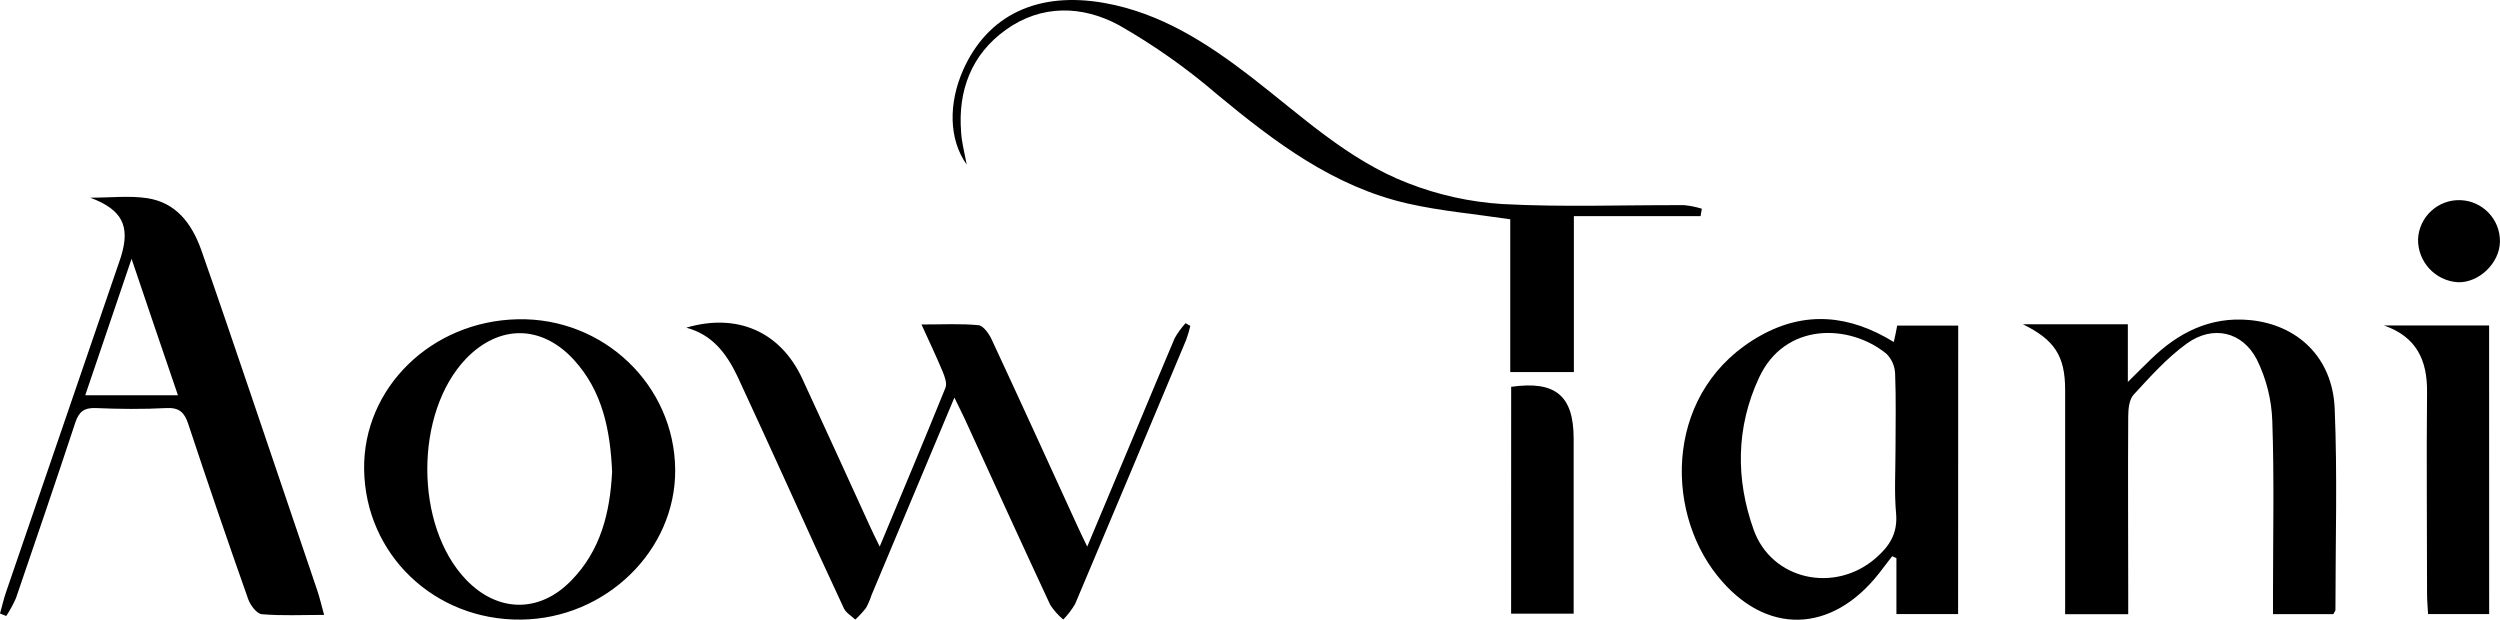
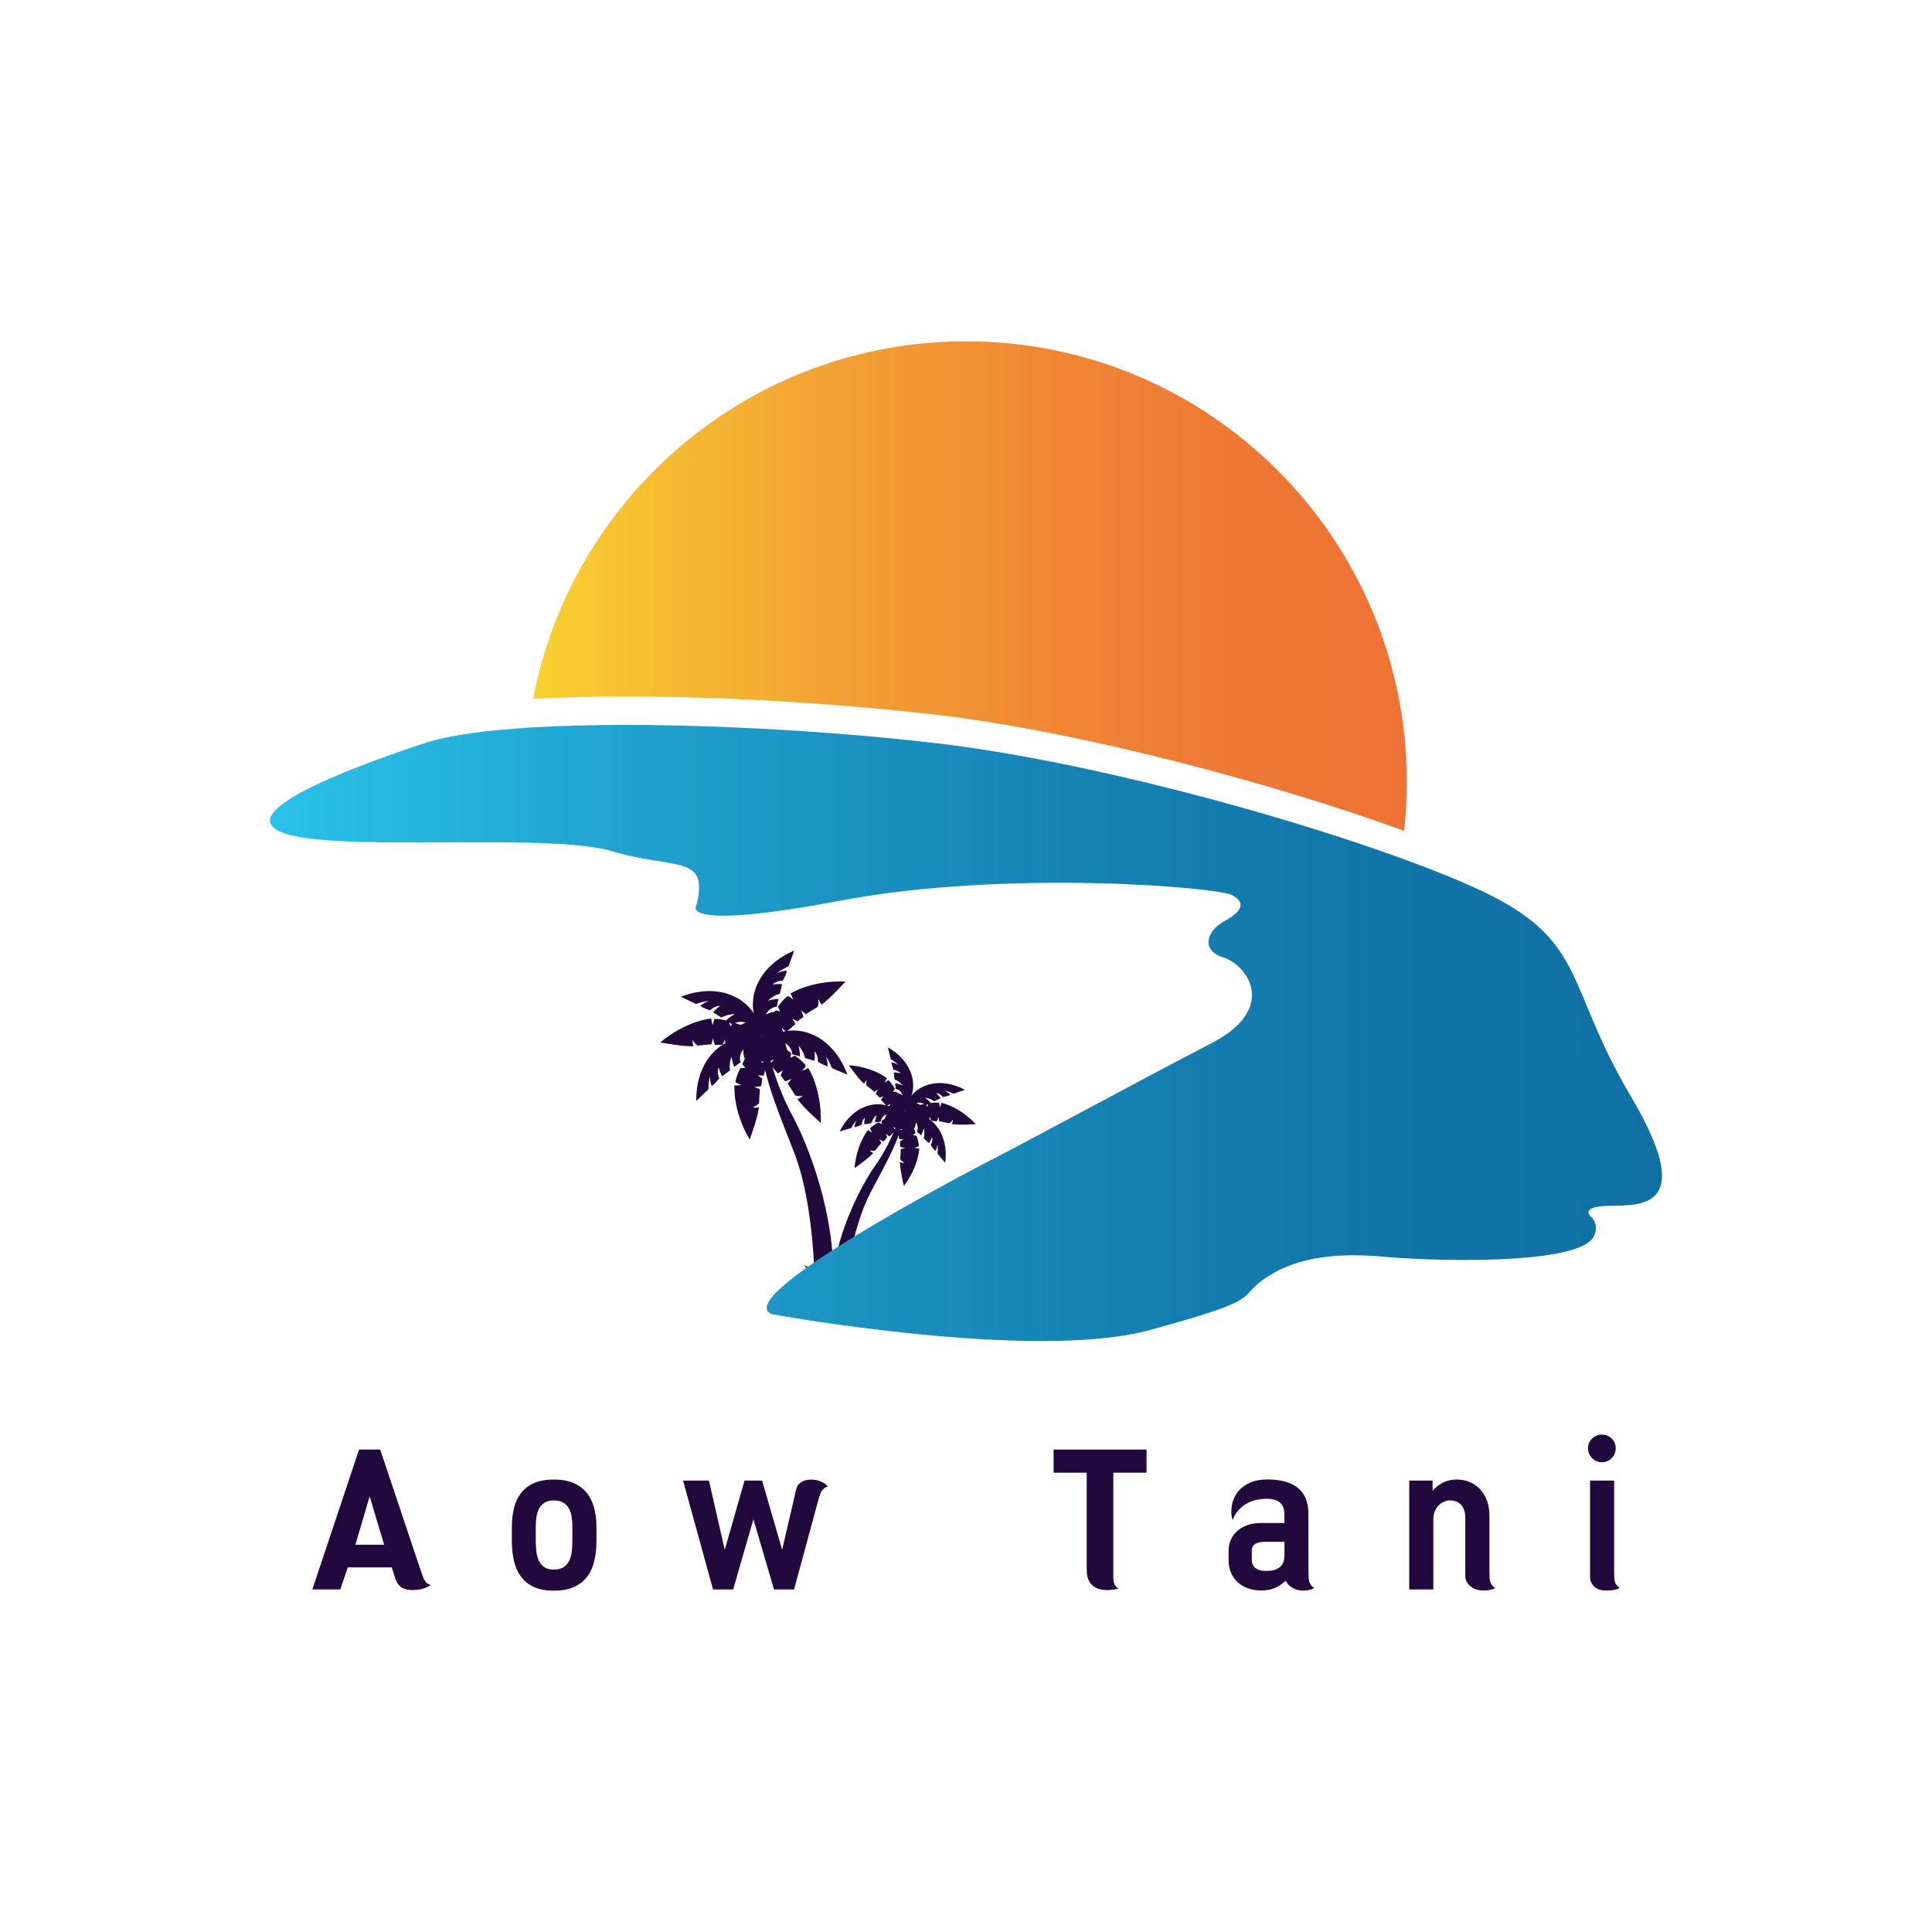
- <svg xmlns="http://www.w3.org/2000/svg" viewBox="0 0 463.65 114.94">
-   <g id="Layer_2" data-name="Layer 2">
-     <g id="Layer_1-2" data-name="Layer 1">
-       <path d="M177,73.74c-5.3,12.64-10.35,24.65-15.38,36.66a13.05,13.05,0,0,1-1,2.33,18.49,18.49,0,0,1-2,2.18c-.72-.69-1.71-1.24-2.11-2.08-3.53-7.54-7-15.13-10.42-22.71-3.11-6.8-6.2-13.62-9.36-20.4-2-4.15-4.6-7.65-9.45-8.95,9.43-2.78,17.45.74,21.49,9.41,4.22,9.09,8.35,18.21,12.52,27.32.5,1.08,1,2.14,1.86,3.87,4.26-10.21,8.29-19.8,12.19-29.44.33-.81-.12-2.08-.51-3-1.14-2.75-2.43-5.44-3.93-8.75,3.89,0,7.25-.19,10.56.13.91.08,1.95,1.57,2.45,2.64,5.35,11.49,10.6,23,15.88,34.54.49,1.08,1,2.14,1.85,3.88,3.25-7.73,6.24-14.86,9.23-22,2.34-5.57,4.64-11.14,7-16.68a16.07,16.07,0,0,1,2-2.75l.89.5A23.53,23.53,0,0,1,220,63Q209.75,87.5,199.4,112a14.66,14.66,0,0,1-2.21,2.9,12.72,12.72,0,0,1-2.41-2.71c-5.35-11.49-10.6-23-15.88-34.55C178.4,76.57,177.85,75.5,177,73.74Z" />
-       <path d="M363.15,113.89H351.71V103.5l-.79-.34c-.81,1.06-1.61,2.12-2.43,3.16-8.8,11.23-21.11,11.59-30,.44-10-12.48-9.6-34.75,8.09-44.56,8.23-4.57,16.44-3.82,24.64,1.23.16-.69.26-1.12.34-1.54s.18-.92.29-1.5h11.32ZM351.54,83.44c0-4.71.12-9.42-.07-14.12a5.52,5.52,0,0,0-1.6-3.7C343,60,331,59.72,326.23,70.05c-4.29,9.2-4.34,18.83-1,28.19s15.08,11.9,22.7,5.22c2.49-2.18,4-4.51,3.73-8.08C351.29,91.42,351.54,87.42,351.54,83.44Z" />
-       <path d="M432.73,113.9H421.55V110c0-10.64.24-21.29-.13-31.91a27.81,27.81,0,0,0-2.85-11.38c-2.67-5.23-8.2-6.47-13-3-3.67,2.65-6.77,6.13-9.87,9.49-.83.9-1,2.68-1,4.06-.07,10.88,0,21.77,0,32.65v4H383V110q0-18.86,0-37.72C383,66,381,63,375.17,60.14h19.46v10.7c1.81-1.78,3-3,4.27-4.21,5.08-4.95,11-7.94,18.26-7.28,9,.83,15.44,7,15.83,16.41.52,12.43.14,24.89.14,37.34C433.13,113.31,432.93,113.51,432.73,113.9Z" />
-       <path d="M0,113.78c.37-1.31.67-2.64,1.11-3.93Q11.42,79.73,21.75,49.62c.23-.69.49-1.36.7-2.06,1.72-5.63.27-8.65-5.71-10.9,3.91,0,7.29-.4,10.54.09,5.36.8,8.27,4.7,10,9.49,3.17,9,6.21,18,9.27,27q6.18,18.15,12.31,36.32c.45,1.34.76,2.73,1.25,4.48-4.11,0-7.85.19-11.55-.13-.94-.08-2.13-1.66-2.53-2.79Q40.31,94.94,34.91,78.62c-.71-2.14-1.66-3.06-4.06-2.94-4.34.23-8.71.19-13.06,0-2.17-.09-3.16.66-3.83,2.71-3.59,10.88-7.3,21.71-11,32.54a22.66,22.66,0,0,1-1.8,3.31ZM24.4,48c-3,8.9-5.79,17-8.59,25.3H33C30.15,65,27.41,56.89,24.4,48Z" />
-       <path d="M67.53,87C67.35,71.93,80,59.56,96,59.21s29.09,12.28,29.22,27.88c.13,15-12.86,27.64-28.56,27.82C80.56,115.1,67.72,102.81,67.53,87Zm46,.67c-.33-7.78-1.73-15.05-7.09-20.93-6-6.54-13.85-6.58-20-.23-9.59,10-9.59,31,0,41,5.84,6.1,13.6,6.23,19.47.19C111.41,102.12,113.12,95.06,113.51,87.68Z" />
-       <path d="M179.29,30.53c-3.36-4.68-3.39-11.42-.66-17.56C183.17,2.76,192.48-1.64,204.81.55,215.28,2.41,223.9,8,232.07,14.3c9.28,7.17,17.94,15.37,29,19.65a58.1,58.1,0,0,0,17.52,3.89c11.23.61,22.52.16,33.78.21a16.31,16.31,0,0,1,3.25.66c-.07.46-.15.92-.23,1.37H291.89V69h-11.8V40.67c-6.66-1-12.94-1.54-19-2.92-13.74-3.12-24.62-11.36-35.24-20.14A116.27,116.27,0,0,0,207.54,4.68c-6.78-3.68-14.41-3.89-21,.85-6.37,4.56-8.91,11.25-8.29,19C178.34,26.28,178.81,28,179.29,30.53Z" />
-       <path d="M461.64,113.89H450.31c-.07-1.3-.19-2.58-.19-3.85,0-12.44-.12-24.87,0-37.3.07-6-2-10.3-8-12.38h19.51Z" />
-       <path d="M280.26,71.74c8.21-1.17,11.57,1.62,11.59,9.56,0,10.75,0,21.49,0,32.51h-11.6Z" />
-       <path d="M463.64,44.83c-.06,4-3.95,7.68-7.85,7.51a7.89,7.89,0,0,1-7.34-8,7.6,7.6,0,0,1,15.19.48Z" />
+ <svg xmlns="http://www.w3.org/2000/svg" id="Layer_1" data-name="Layer 1" viewBox="0 0 2080 2080">
+   <defs>
+     <linearGradient id="linear-gradient" x1="9417.12" y1="630.98" x2="10357.82" y2="630.98" gradientTransform="matrix(-1 0 0 1 10931.71 0)" gradientUnits="userSpaceOnUse">
+       <stop offset="0" stop-color="#ee7235" />
+       <stop offset=".18" stop-color="#ee7734" />
+       <stop offset=".4" stop-color="#f08634" />
+       <stop offset=".65" stop-color="#f3a033" />
+       <stop offset=".91" stop-color="#f7c331" />
+       <stop offset="1" stop-color="#f9d131" />
+     </linearGradient>
+     <linearGradient id="linear-gradient-2" x1="9142.37" y1="1112.11" x2="10641.05" y2="1112.11" gradientTransform="matrix(-1 0 0 1 10931.71 0)" gradientUnits="userSpaceOnUse">
+       <stop offset="0" stop-color="#1070a4" />
+       <stop offset=".2" stop-color="#1175a8" />
+       <stop offset=".44" stop-color="#1684b6" />
+       <stop offset=".71" stop-color="#1e9ecc" />
+       <stop offset="1" stop-color="#29c1eb" />
+       <stop offset="1" stop-color="#2ac2ec" />
+     </linearGradient>
+     <style>.cls-2{fill:#21093d}</style>
+   </defs>
+   <path class="cls-2" d="M421.72 1687.46H374.4l-8.01 23.74h-30.12l50.29-150.58h22.77l40.13 119.79 5.64 16.47c.59 1.73 1.25 3.18 1.97 4.34.72 1.16 1.46 2.1 2.23 2.82.77.72 1.54 1.26 2.34 1.63.79.37 1.56.58 2.3.63a24.708 24.708 0 0 1-4.93 2.78c-1.71.72-3.42 1.29-5.16 1.71-1.73.42-3.45.71-5.16.85s-3.35.22-4.93.22c-2.08 0-4.03-.2-5.86-.59-1.83-.4-3.52-1.06-5.08-2s-2.92-2.15-4.08-3.63c-1.16-1.48-2.11-3.34-2.86-5.56l-3.86-11.72-.3-.89zm-23.74-76.48-15.35 52.07h30.93l-15.58-52.07zM642.17 1659.05c0 7.71-.77 14.84-2.3 21.36-1.53 6.53-4.08 12.18-7.64 16.95-3.56 4.77-8.28 8.49-14.17 11.16-5.89 2.67-13.15 4-21.81 4s-15.8-1.35-21.59-4.04c-5.79-2.7-10.42-6.44-13.91-11.24s-5.97-10.45-7.46-16.95c-1.48-6.5-2.23-13.59-2.23-21.25v-14.91c0-7.42.77-14.25 2.3-20.51 1.53-6.25 4.05-11.66 7.57-16.21 3.51-4.55 8.16-8.11 13.95-10.68s12.91-3.86 21.36-3.86 15.53 1.27 21.36 3.82 10.57 6.11 14.21 10.68c3.63 4.58 6.27 10.01 7.9 16.32s2.45 13.19 2.45 20.66v14.69zm-25.96-15.65c0-3.61-.26-7.11-.78-10.5-.52-3.39-1.51-6.38-2.97-8.98-1.46-2.6-3.49-4.67-6.08-6.23-2.6-1.56-5.97-2.34-10.13-2.34s-7.34.79-9.87 2.37a16.567 16.567 0 0 0-5.9 6.31c-1.41 2.62-2.37 5.63-2.89 9.01-.52 3.39-.78 6.86-.78 10.42v16.32c0 3.81.23 7.52.7 11.13.47 3.61 1.4 6.81 2.78 9.61 1.38 2.79 3.35 5.04 5.9 6.75 2.55 1.71 5.9 2.56 10.05 2.56s7.76-.84 10.38-2.52a16.93 16.93 0 0 0 6.05-6.68c1.41-2.77 2.35-5.97 2.82-9.61.47-3.63.7-7.38.7-11.24v-16.39zM854.9 1711.2h-21.59l-22.18-75.51-21.81 75.51h-21.66L735.39 1594h27.89l16.99 74.55 21.29-74.55h18.92l21.59 74.55 15.13-65.28c.49-2.03 1.31-3.7 2.45-5.01 1.14-1.31 2.42-2.36 3.86-3.15a14.81 14.81 0 0 1 4.56-1.63c1.61-.3 3.1-.47 4.49-.52 4.2-.1 7.95.59 11.24 2.08 3.29 1.48 5.8 3.24 7.53 5.27-1.63.59-2.98 1.27-4.04 2.04s-1.97 1.74-2.71 2.93c-.74 1.19-1.4 2.62-1.97 4.3-.57 1.68-1.18 3.73-1.82 6.16l-25.89 95.46zM1169.99 1585.54h-35.68v-24.92h100.06v24.92h-35.75v113.49c0 1.78.19 3.3.56 4.56.37 1.26.83 2.34 1.37 3.23.54.89 1.12 1.62 1.74 2.19.62.57 1.2 1.05 1.74 1.45-4.5.99-8.8 1.46-12.91 1.41-4.11-.05-7.73-.82-10.87-2.3-3.14-1.48-5.64-3.79-7.49-6.94-1.86-3.14-2.78-7.28-2.78-12.42v-104.66zM1363.22 1613.58c-2.87 0-6.03.32-9.49.96-3.46.64-6.87 1.82-10.24 3.52-3.36 1.71-6.5 4.04-9.42 7.01s-5.22 6.75-6.9 11.35c-.3-.64-.59-1.58-.89-2.82-.3-1.24-.5-2.69-.59-4.38-.1-1.68-.05-3.57.15-5.67s.64-4.36 1.33-6.79c.74-2.62 1.99-5.34 3.75-8.16 1.75-2.82 4.13-5.4 7.12-7.75 2.99-2.35 6.65-4.28 10.98-5.79 4.33-1.51 9.43-2.26 15.32-2.26 14.59 0 25.62 3.05 33.08 9.16 7.47 6.11 11.2 15.29 11.2 27.56l.07 62.09c0 2.57.05 4.76.15 6.57.1 1.81.35 3.39.74 4.75.4 1.36 1.01 2.56 1.85 3.6.84 1.04 1.98 2.08 3.41 3.12-.84.59-1.92 1.1-3.23 1.52-1.31.42-2.72.74-4.23.96-1.51.22-3.05.33-4.64.33s-3.09-.15-4.52-.44c-2.77-.54-5.43-1.66-7.97-3.34-2.55-1.68-4.59-4-6.12-6.97a52.154 52.154 0 0 1-5.42 4.49 32.188 32.188 0 0 1-5.9 3.34c-2.1.92-4.39 1.61-6.86 2.08-2.47.47-5.22.7-8.23.7-4.8 0-9.31-.7-13.54-2.11-4.23-1.41-7.94-3.5-11.13-6.27-3.19-2.77-5.71-6.19-7.57-10.27-1.85-4.08-2.78-8.79-2.78-14.13v-9.64c0-4.01.73-7.84 2.19-11.5s3.66-6.87 6.6-9.64c2.94-2.77 6.61-4.98 11.01-6.64 4.4-1.66 9.54-2.48 15.43-2.48h24.92v-8.46c0-2.87-.35-5.4-1.04-7.6-.69-2.2-1.81-4.04-3.34-5.53-1.53-1.48-3.56-2.6-6.08-3.34-2.52-.74-5.59-1.11-9.2-1.11zm19.66 46.29h-20.77c-4.45 0-7.95.73-10.5 2.19s-3.85 3.92-3.89 7.38l-.07 9.79c0 1.78.3 3.4.89 4.86.59 1.46 1.51 2.72 2.74 3.78s2.78 1.89 4.64 2.48 4.02.89 6.49.89c1.83 0 3.51-.06 5.04-.19 1.53-.12 2.97-.37 4.3-.74 1.34-.37 2.6-.9 3.78-1.59 1.19-.69 2.37-1.58 3.56-2.67 1.38-1.38 2.36-3.13 2.93-5.23.57-2.1.85-4.74.85-7.9v-13.05zM1577.58 1634.5c0-3.61-.47-6.64-1.41-9.09s-2.18-4.41-3.71-5.9c-1.53-1.48-3.29-2.55-5.27-3.19-1.98-.64-3.98-.96-6.01-.96s-4.18.43-6.31 1.3c-2.13.87-4.05 2.14-5.79 3.82-1.73 1.68-3.15 3.8-4.27 6.34-1.11 2.55-1.67 5.48-1.67 8.79v75.59h-25.96V1594h25.15v10.9c3.56-3.86 7.43-6.82 11.61-8.9s8.96-3.12 14.35-3.12 10.33.99 14.69 2.97c4.35 1.98 8.05 4.69 11.09 8.12 3.04 3.44 5.38 7.5 7.01 12.2 1.63 4.7 2.45 9.79 2.45 15.28v60.16c0 2.57.05 4.76.15 6.57.1 1.81.35 3.39.74 4.75.4 1.36 1.01 2.56 1.85 3.6.84 1.04 1.98 2.08 3.41 3.12-.84.59-1.94 1.09-3.3 1.48-1.36.4-2.82.69-4.38.89-1.56.2-3.13.3-4.71.3s-2.99-.1-4.23-.3c-1.29-.15-2.81-.53-4.56-1.15-1.76-.62-3.45-1.54-5.08-2.78-1.63-1.24-3.02-2.82-4.15-4.75-1.14-1.93-1.71-4.28-1.71-7.05v-61.79zM1709.61 1559.21c0-2.08.4-4 1.19-5.79s1.88-3.34 3.26-4.67a15.59 15.59 0 0 1 4.82-3.15c1.83-.77 3.76-1.15 5.79-1.15s4.02.38 5.82 1.15c1.8.77 3.38 1.82 4.71 3.15s2.39 2.89 3.15 4.67 1.15 3.71 1.15 5.79-.38 4.02-1.15 5.82c-.77 1.81-1.82 3.4-3.15 4.78a14.673 14.673 0 0 1-4.71 3.26c-1.81.79-3.75 1.19-5.82 1.19s-3.96-.4-5.79-1.19c-1.83-.79-3.44-1.88-4.82-3.26a15.374 15.374 0 0 1-3.26-4.78c-.79-1.8-1.19-3.75-1.19-5.82zm28.19 132.33c0 2.57.04 4.76.11 6.57.07 1.81.3 3.39.67 4.75.37 1.36.96 2.56 1.78 3.6.82 1.04 1.94 2.08 3.38 3.12-.84.59-2 1.1-3.49 1.52-1.48.42-3.12.74-4.9.96-1.78.22-3.65.32-5.6.3-1.95-.03-3.82-.16-5.6-.41-1.39-.2-2.81-.66-4.27-1.37-1.46-.72-2.78-1.68-3.97-2.89-1.19-1.21-2.16-2.66-2.93-4.34-.77-1.68-1.15-3.58-1.15-5.71v-103.62h25.96v97.54z" />
+   <g>
+     <path d="M573.89 752.47c41.9-219.27 234.63-385 466.11-385 262.11 0 474.59 212.48 474.59 474.59 0 17.73-1 35.22-2.9 52.44-135.74-49.63-346.75-106.75-505.05-125.13-138.9-16.13-312.06-24.01-432.75-16.89z" style="fill:url(#linear-gradient)" />
+     <path class="cls-2" d="M821.93 1117.18s-3.44-27.52-25.88-41.38c-22.44-13.87-48.3-8.63-62.96-2.66l16.2 7.72s8.6-3.01 13.78-3.26c0 0-7.42 2.84-9.06 5.69 0 0 6.06 3.44 10.78 4.32 0 0 4.25-4.84 10.56-4.61 0 0-6.55 4.53-7.39 7.05l8.75 5.45s5.58-3.61 14.36-3.67c0 0-9.03 5.2-9.26 6.85 0 0 3.06 1.59 7.09 4.61 0 0 4.67-5.32 14-2.28 0 0-7.37 2.62-8.85 5.09 0 0 18.21 4.16 27.88 11.1z" />
+     <path class="cls-2" d="M822.38 1117s-16.77-22.08-10.41-47.69c6.36-25.6 28.51-39.93 43.17-45.91l-6.2 16.84s-8.25 3.86-12.13 7.31c0 0 7.29-3.16 10.46-2.27 0 0-1.94 6.7-4.69 10.62 0 0-6.42-.49-10.78 4.08 0 0 7.85-1.33 10.21-.12l-2.45 10.01s-6.51 1.32-12.84 7.42c0 0 10.1-2.59 11.41-1.57 0 0-1.08 3.27-1.85 8.25 0 0-7.06-.54-11.6 8.15 0 0 7.1-3.28 9.88-2.55 0 0-10.12 15.7-12.18 27.43zM822.14 1117.62s-26.97-6.46-47.84 9.66c-20.88 16.13-25.07 42.17-24.64 58l12.92-12.45s.21-9.11 1.8-14.05c0 0 .05 7.95 2.13 10.48 0 0 5.35-4.47 7.83-8.57 0 0-3.04-5.68-.6-11.51 0 0 1.94 7.73 4 9.4l8.18-6.27s-1.42-6.49 1.62-14.74c0 0 1.69 10.28 3.15 11.08 0 0 2.56-2.3 6.81-5.01 0 0-3.34-6.25 2.79-13.9 0 0-.14 7.82 1.65 10.07 0 0 10.3-15.59 20.2-22.19zM820.46 1119.52s22.91-15.63 48.15-7.97c25.25 7.65 38.43 30.5 43.65 45.45l-16.51-7.05s-3.43-8.44-6.68-12.49c0 0 2.78 7.45 1.73 10.56 0 0-6.59-2.27-10.37-5.23 0 0 .82-6.39-3.53-10.97 0 0 .93 7.91-.4 10.21l-9.87-2.96s-.98-6.57-6.75-13.2c0 0 2.07 10.21.99 11.47 0 0-3.21-1.24-8.14-2.26 0 0 .9-7.03-7.55-12 0 0 2.91 7.26 2.04 10 0 0-15.17-10.91-26.77-13.56z" />
+     <path class="cls-2" d="M821.95 1117.15s-18.95-13.79-32.55-15.99l-3.17 3.82-1.24-5.29s-8.15-2.85-15.34-2.75c-.87.01-1.84 4.09-2.2 6.67 0 0-1.8-4.39-1.67-7.11 0 0-26.36 1.95-55 25.79 0 0 23.6 4.47 35.83 4.11 0 0-1.31-3.93-.99-6.7 0 0 2.57 4.4 5.46 6.03 0 0 13.59-1.65 14.96-1.3 0 0 .89-4.15 1.43-6.78 0 0 1.41 6.02 2.3 7.35l8.05-.15s1.5-3.43 2.8-5.28l.5 6.23s8.59.83 13.04.6l1.41-6.3 2.16 6.93s21.82-9.96 24.22-9.89z" />
+     <path class="cls-2" d="M818.81 1120.24s6.67-22.47 16.14-32.48l4.84 1.11-2.23-4.96s4.74-7.22 10.51-11.51c.7-.52 3.94 2.13 5.8 3.97 0 0-1.24-4.58-3-6.66 0 0 22.12-14.47 59.35-12.93 0 0-16.03 17.89-25.96 25.03 0 0-1.35-3.91-3.28-5.92 0 0 .63 5.06-.67 8.11 0 0-11.8 6.95-12.67 8.06 0 0-3.23-2.76-5.25-4.52 0 0 2.54 5.64 2.64 7.24l-6.49 4.77s-3.28-1.81-5.43-2.49l3.39 5.25s-6.32 5.88-9.99 8.4l-4.95-4.14 2.5 6.82s-23.38 5.35-25.24 6.86z" />
+     <path class="cls-2" d="M819.28 1118.14s22.53 6.46 32.63 15.83l-1.07 4.85 4.93-2.28s7.26 4.67 11.61 10.4c.53.69-2.09 3.96-3.91 5.84 0 0 4.57-1.28 6.64-3.06 0 0 14.68 21.98 13.5 59.22 0 0-18.04-15.86-25.28-25.72 0 0 3.9-1.39 5.89-3.34 0 0-5.05.68-8.11-.59 0 0-7.06-11.73-8.18-12.59 0 0 2.73-3.25 4.47-5.3 0 0-5.61 2.59-7.21 2.71l-4.83-6.44s1.78-3.3 2.43-5.46l-5.22 3.44s-5.94-6.26-8.49-9.91l4.1-4.99-6.79 2.56s-5.57-23.33-7.1-25.18z" />
+     <path class="cls-2" d="M820.34 1116.43s-16.72 16.43-21.12 29.48l3.25 3.75-5.42.36s-4.15 7.57-5.24 14.68c-.13.86 3.73 2.49 6.22 3.26 0 0-4.63 1.05-7.29.48 0 0-2.41 26.32 16.41 58.48 0 0 8.29-22.54 9.94-34.67 0 0-4.09.64-6.77-.12 0 0 4.76-1.81 6.85-4.39 0 0 .6-13.68 1.18-14.97 0 0-3.95-1.56-6.45-2.52 0 0 6.17-.4 7.63-1.06l1.17-7.96s-3.14-2.05-4.74-3.63l6.23.53s2.23-8.33 2.73-12.76l-5.98-2.43 7.19-.99s-6.24-23.16-5.78-25.51z" />
+     <path class="cls-2" d="M824.21 1118.14s6.7 42.25 29.01 83.22c16.85 30.95 46.6 107.24 43.59 179.54h-19.88s0-81.94-21.2-137.97c-15.28-40.38-34.72-82.95-37.19-123.41l5.67-1.38z" />
+     <g>
+       <path class="cls-2" d="M971.72 1197.32s4.76-19.35 21.94-27.36c17.18-8.01 35.19-2.11 45.15 3.39l-12.21 4.15s-5.88-2.87-9.56-3.48c0 0 5.06 2.65 5.99 4.82 0 0-4.62 1.94-8.05 2.17 0 0-2.62-3.81-7.15-4.18 0 0 4.29 3.79 4.68 5.65l-6.7 3.15s-3.68-3.05-9.94-3.82c0 0 6.01 4.47 6.03 5.67 0 0-2.31.87-5.44 2.69 0 0-2.89-4.19-9.8-2.8 0 0 5.04 2.49 5.89 4.37 0 0-13.35 1.44-20.83 5.58z" />
+       <path class="cls-2" d="M971.42 1197.16s13.82-14.35 11.43-33.16c-2.39-18.8-16.99-30.89-26.96-36.38l3.01 12.54s5.57 3.45 8.05 6.23c0 0-4.94-2.87-7.27-2.5 0 0 .82 4.94 2.46 7.97 0 0 4.62.19 7.35 3.82 0 0-5.49-1.61-7.28-.94l.91 7.35s4.54 1.49 8.54 6.37c0 0-6.99-2.7-8.01-2.08 0 0 .49 2.42.63 6.04 0 0 5.09.21 7.6 6.79 0 0-4.79-2.93-6.84-2.65 0 0 5.9 12.06 6.39 20.6zM971.54 1197.62s19.79-2.35 33.33 10.91 14.35 32.2 12.72 43.46l-8.18-9.97s.61-6.52-.11-10.18c0 0-.7 5.67-2.4 7.3 0 0-3.44-3.64-4.87-6.77 0 0 2.64-3.8 1.4-8.16 0 0-2.03 5.35-3.64 6.37l-5.31-5.16s1.56-4.51.08-10.65c0 0-2.07 7.2-3.18 7.64 0 0-1.63-1.86-4.44-4.15 0 0 2.91-4.18-.82-10.16 0 0-.55 5.59-2.02 7.05 0 0-6.04-11.99-12.55-17.53zM972.58 1199.12s-15.04-13.08-33.69-9.73c-18.66 3.34-29.98 18.54-34.97 28.77l12.37-3.64s3.16-5.73 5.81-8.35c0 0-2.61 5.08-2.12 7.39 0 0 4.89-1.07 7.84-2.86 0 0-.05-4.63 3.44-7.53 0 0-1.33 5.57-.57 7.32l7.29-1.28s1.25-4.61 5.93-8.85c0 0-2.34 7.11-1.67 8.11 0 0 2.4-.62 6-.93 0 0-.05-5.09 6.39-7.93 0 0-2.69 4.93-2.3 6.97 0 0 11.74-6.51 20.24-7.43z" />
+       <path class="cls-2" d="M971.71 1197.3s14.68-8.25 24.57-8.68l1.94 2.99 1.33-3.67s6.06-1.35 11.18-.68c.62.08.97 3.07 1.01 4.95 0 0 1.65-2.98 1.79-4.94 0 0 18.65 3.6 37.08 23.02 0 0-17.22 1.21-25.91-.08 0 0 1.26-2.69 1.27-4.69 0 0-2.2 2.92-4.4 3.85 0 0-9.56-2.32-10.57-2.18 0 0-.29-3.04-.45-4.96 0 0-1.51 4.18-2.26 5.05l-5.73-.79s-.79-2.58-1.56-4l-.88 4.41s-6.2-.13-9.35-.67l-.48-4.61-2.12 4.77s-14.74-8.94-16.45-9.09z" />
+       <path class="cls-2" d="M973.7 1199.77s-2.87-16.59-8.79-24.53l-3.54.39 2.01-3.35s-2.78-5.55-6.53-9.1c-.45-.43-2.99 1.19-4.47 2.34 0 0 1.27-3.16 2.7-4.5 0 0-14.57-12.18-41.27-14.21 0 0 9.93 14.11 16.43 20.04 0 0 1.29-2.68 2.84-3.95 0 0-.88 3.56-.2 5.84 0 0 7.84 5.95 8.37 6.82 0 0 2.53-1.7 4.13-2.78 0 0-2.28 3.81-2.49 4.94l4.23 3.95s2.49-1.02 4.09-1.32l-2.86 3.47s4.01 4.72 6.42 6.83l3.88-2.54-2.35 4.66s16.24 5.78 17.44 7.01z" />
+       <path class="cls-2" d="M973.53 1198.23s-16.62 2.72-24.62 8.56l.35 3.55-3.33-2.04s-5.57 2.73-9.16 6.45c-.43.45 1.16 3 2.3 4.49 0 0-3.15-1.3-4.48-2.74 0 0-12.32 14.45-14.6 41.13 0 0 14.21-9.8 20.2-16.23 0 0-2.67-1.32-3.92-2.88 0 0 3.55.91 5.84.26 0 0 6.02-7.78 6.89-8.3 0 0-1.67-2.55-2.74-4.15 0 0 3.79 2.32 4.92 2.54l3.99-4.19s-.99-2.5-1.28-4.1l3.44 2.89s4.76-3.97 6.89-6.36l-2.51-3.9 4.63 2.4s5.94-16.18 7.18-17.37z" />
+       <path class="cls-2" d="M972.92 1196.92s10.55 13.13 12.6 22.81l-2.63 2.4 3.84.71s2.33 5.75 2.5 10.92c.02.62-2.87 1.46-4.71 1.8 0 0 3.21 1.14 5.16.95 0 0-.49 18.99-16.62 40.36 0 0-4.02-16.78-4.18-25.58 0 0 2.86.8 4.84.48 0 0-3.25-1.69-4.52-3.71 0 0 .72-9.81.42-10.78 0 0 2.95-.78 4.82-1.26 0 0-4.37-.81-5.36-1.4l-.17-5.78s2.41-1.2 3.69-2.19l-4.49-.14s-.89-6.13-.88-9.34l4.47-1.23-5.05-1.31s6.4-16.01 6.27-17.72z" />
    </g>
+     <path class="cls-2" d="M970.02 1197.82s-8.33 29.59-27.69 56.95c-14.62 20.67-42.26 72.62-46.18 124.46l14.19 1.67s6.88-58.47 26.71-96.68c14.29-27.53 31.74-56.28 36.9-84.95l-3.93-1.46z" />
+     <path class="cls-2" d="M920 1399.76s13.25-7.35 25.4-9.59c0 0-14.38-3.51-27.16 2.56 0 0 7.1-15.66 16.81-19.81 0 0-14.19 3.51-21.25 15.34 0 0 2.21-15.66 9.88-26.2 0 0-11.5 5.11-17.89 15.98h-20.77s-6.39-12.14-20.13-15.98c0 0 7.99 4.15 9.27 18.85 0 0-9.91-7.99-19.17-3.83 0 0 11.82 4.79 15.34 10.86 0 0-17.57-7.35-26.2-.32 0 0 18.85 2.56 25.88 12.14h50.01z" />
+     <path d="M457.49 799.98c25.84-8.49 66.68-13.96 116.4-16.89 120.7-7.11 293.85.76 432.75 16.89 158.3 18.38 369.31 75.5 505.05 125.13 32.44 11.86 60.62 23.3 82.71 33.67 114.51 53.78 89.84 100.6 161.33 221.44 71.49 120.84 12.02 117.36-23.09 117.99-35.11.63-18.66 12.81-18.66 12.81 9.49 11.39 0 22.93 0 22.93-22.78 27.84-169.56 24.04-225.23 18.98-55.68-5.06-97.43 2.53-127.8 24.04-30.37 21.51 1.9 20.88-123.37 55.04-125.27 34.16-406.18-17.08-406.18-17.08-23.63-8.69 26.59-45.77 87.7-83.24 61.42-37.66 133.85-75.7 153.35-85.69 38.91-19.93 158.17-84.78 231.56-122.74 73.39-37.96 37.96-84.78 13.29-92.37-24.68-7.59-18.35-28.47 0-38.59 18.35-10.12 25.31-19.61 9.49-28.47-15.82-8.86-243.58-27.84-421.36 5.69s-155.64 5.06-155.64 5.06c13.92-55.68-24.04-37.96-91.11-58.21-19.76-5.96-53.19-8.29-92-9.14-92.92-2.04-216.92 4.44-259.76-9.84-60.74-20.24 62-68.33 150.58-97.43z" style="fill:url(#linear-gradient-2)" />
  </g>
</svg>
